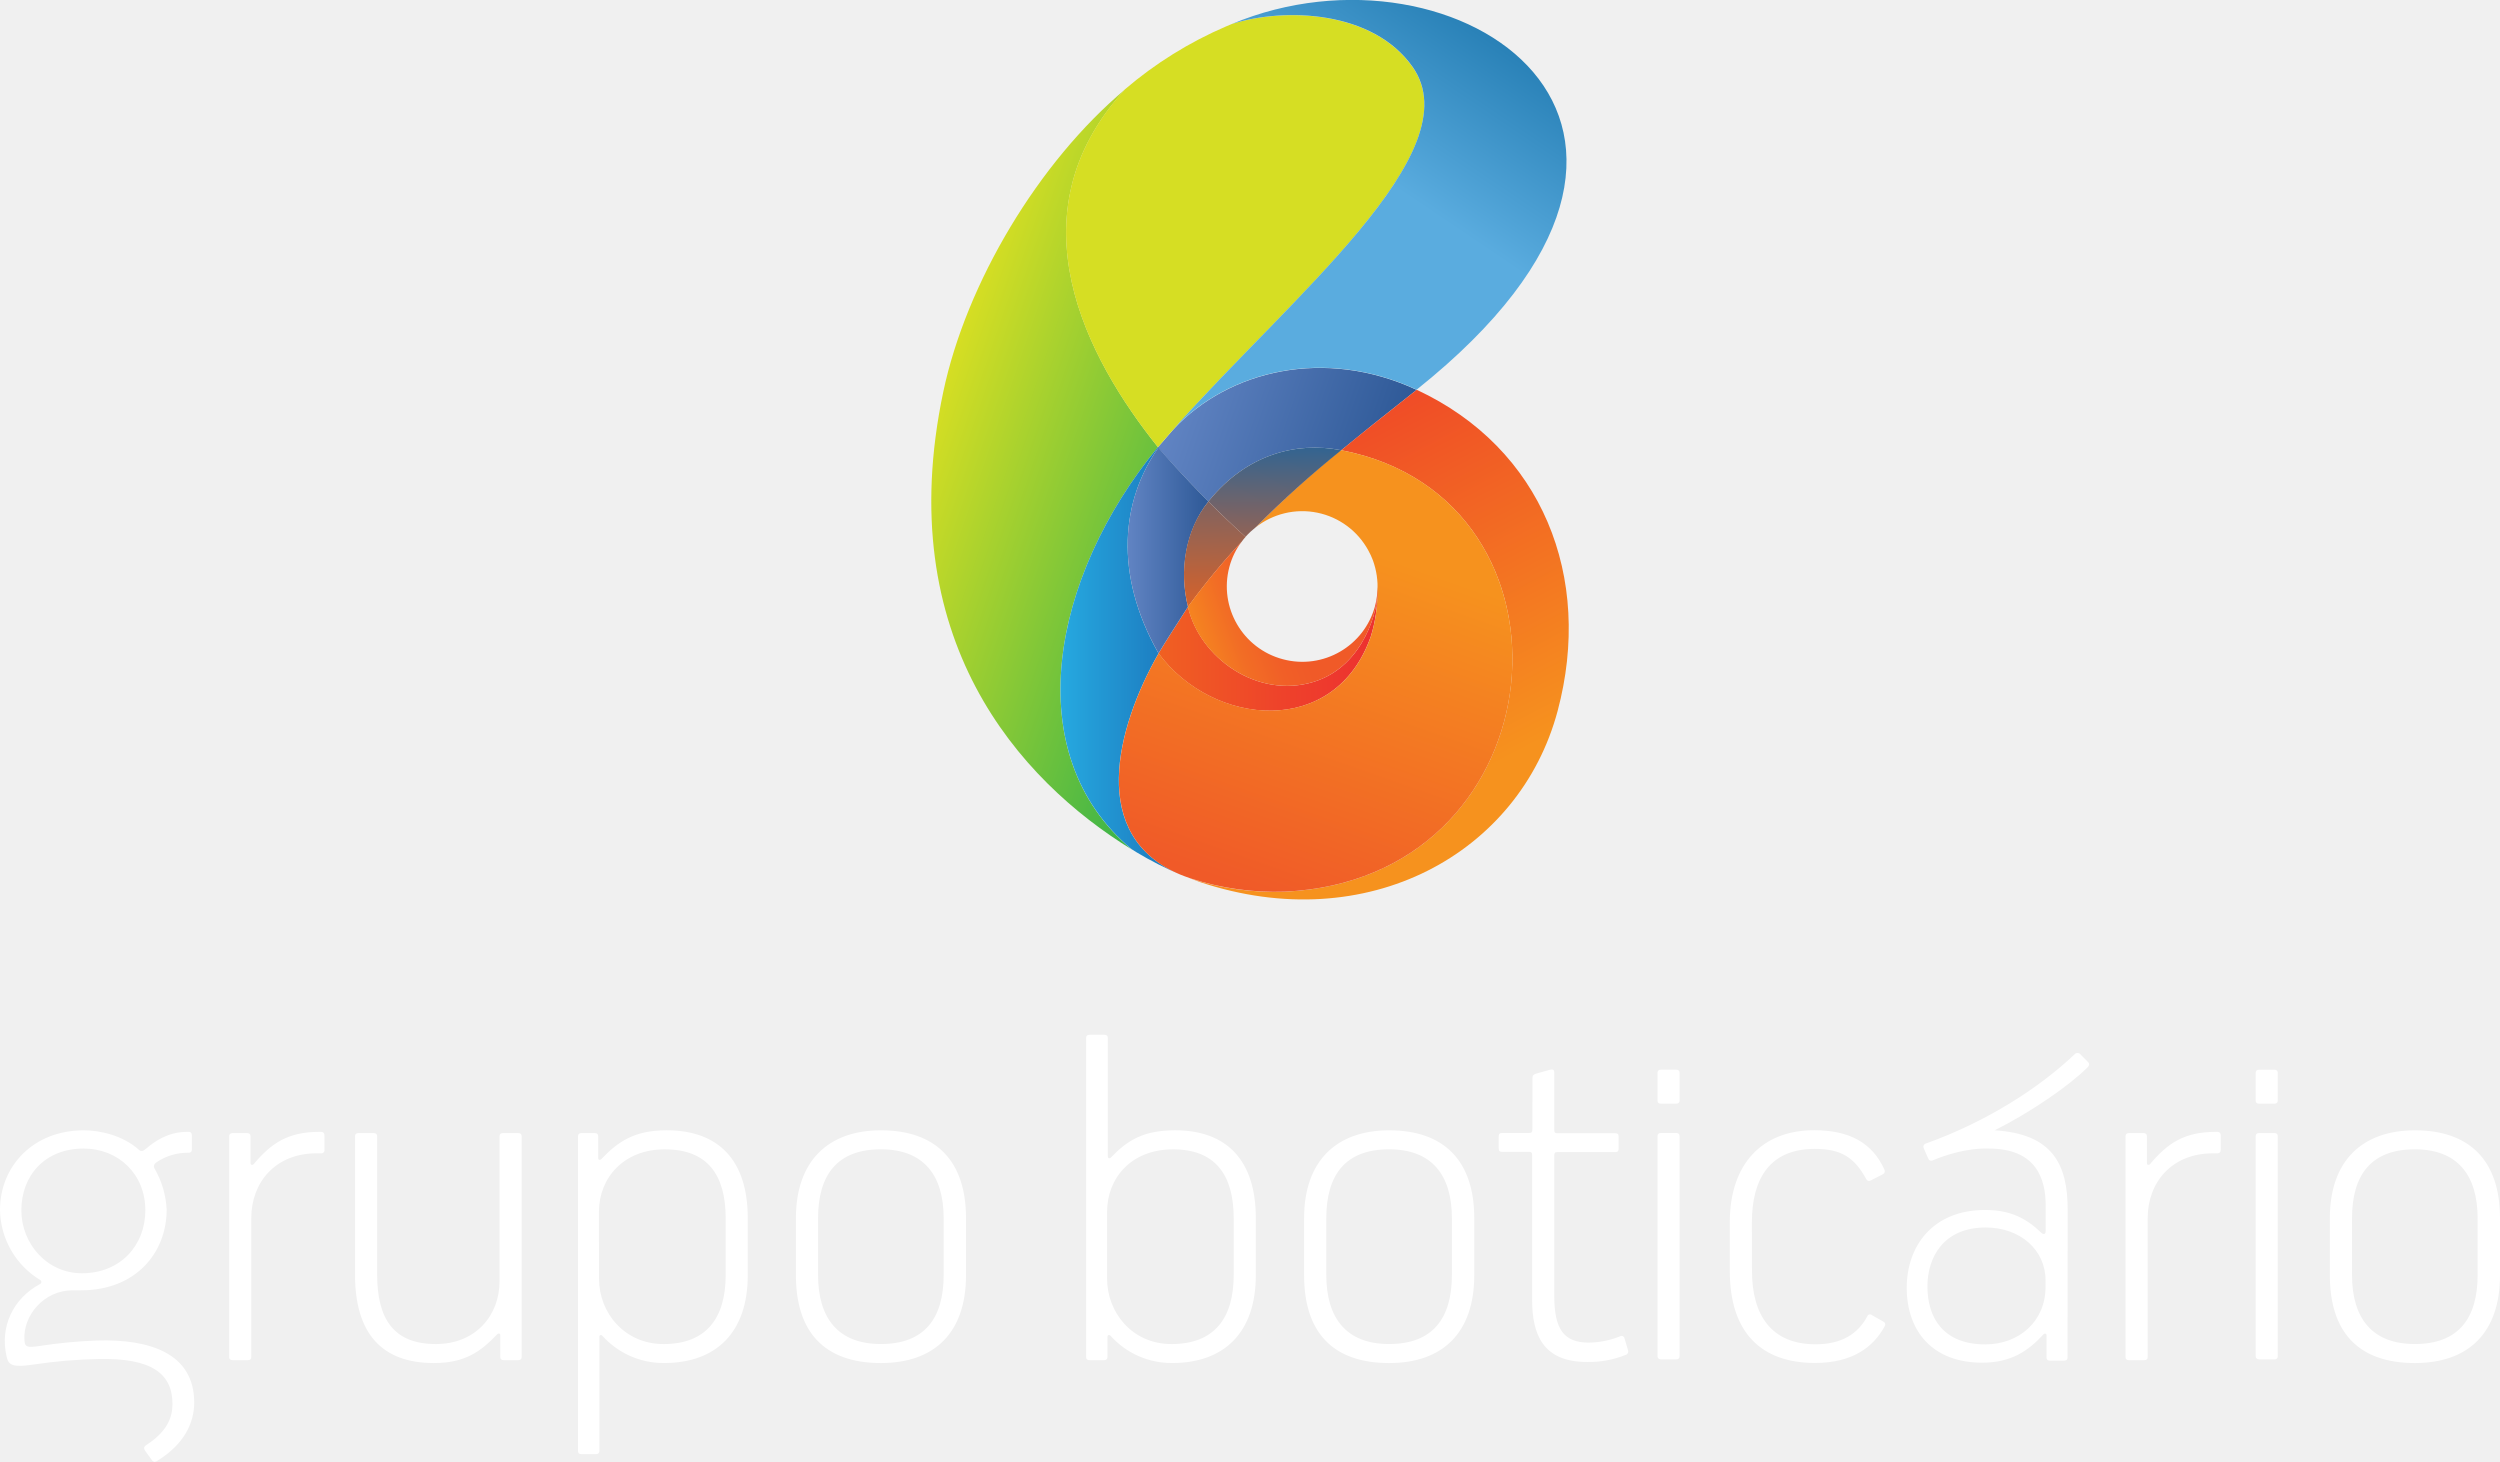
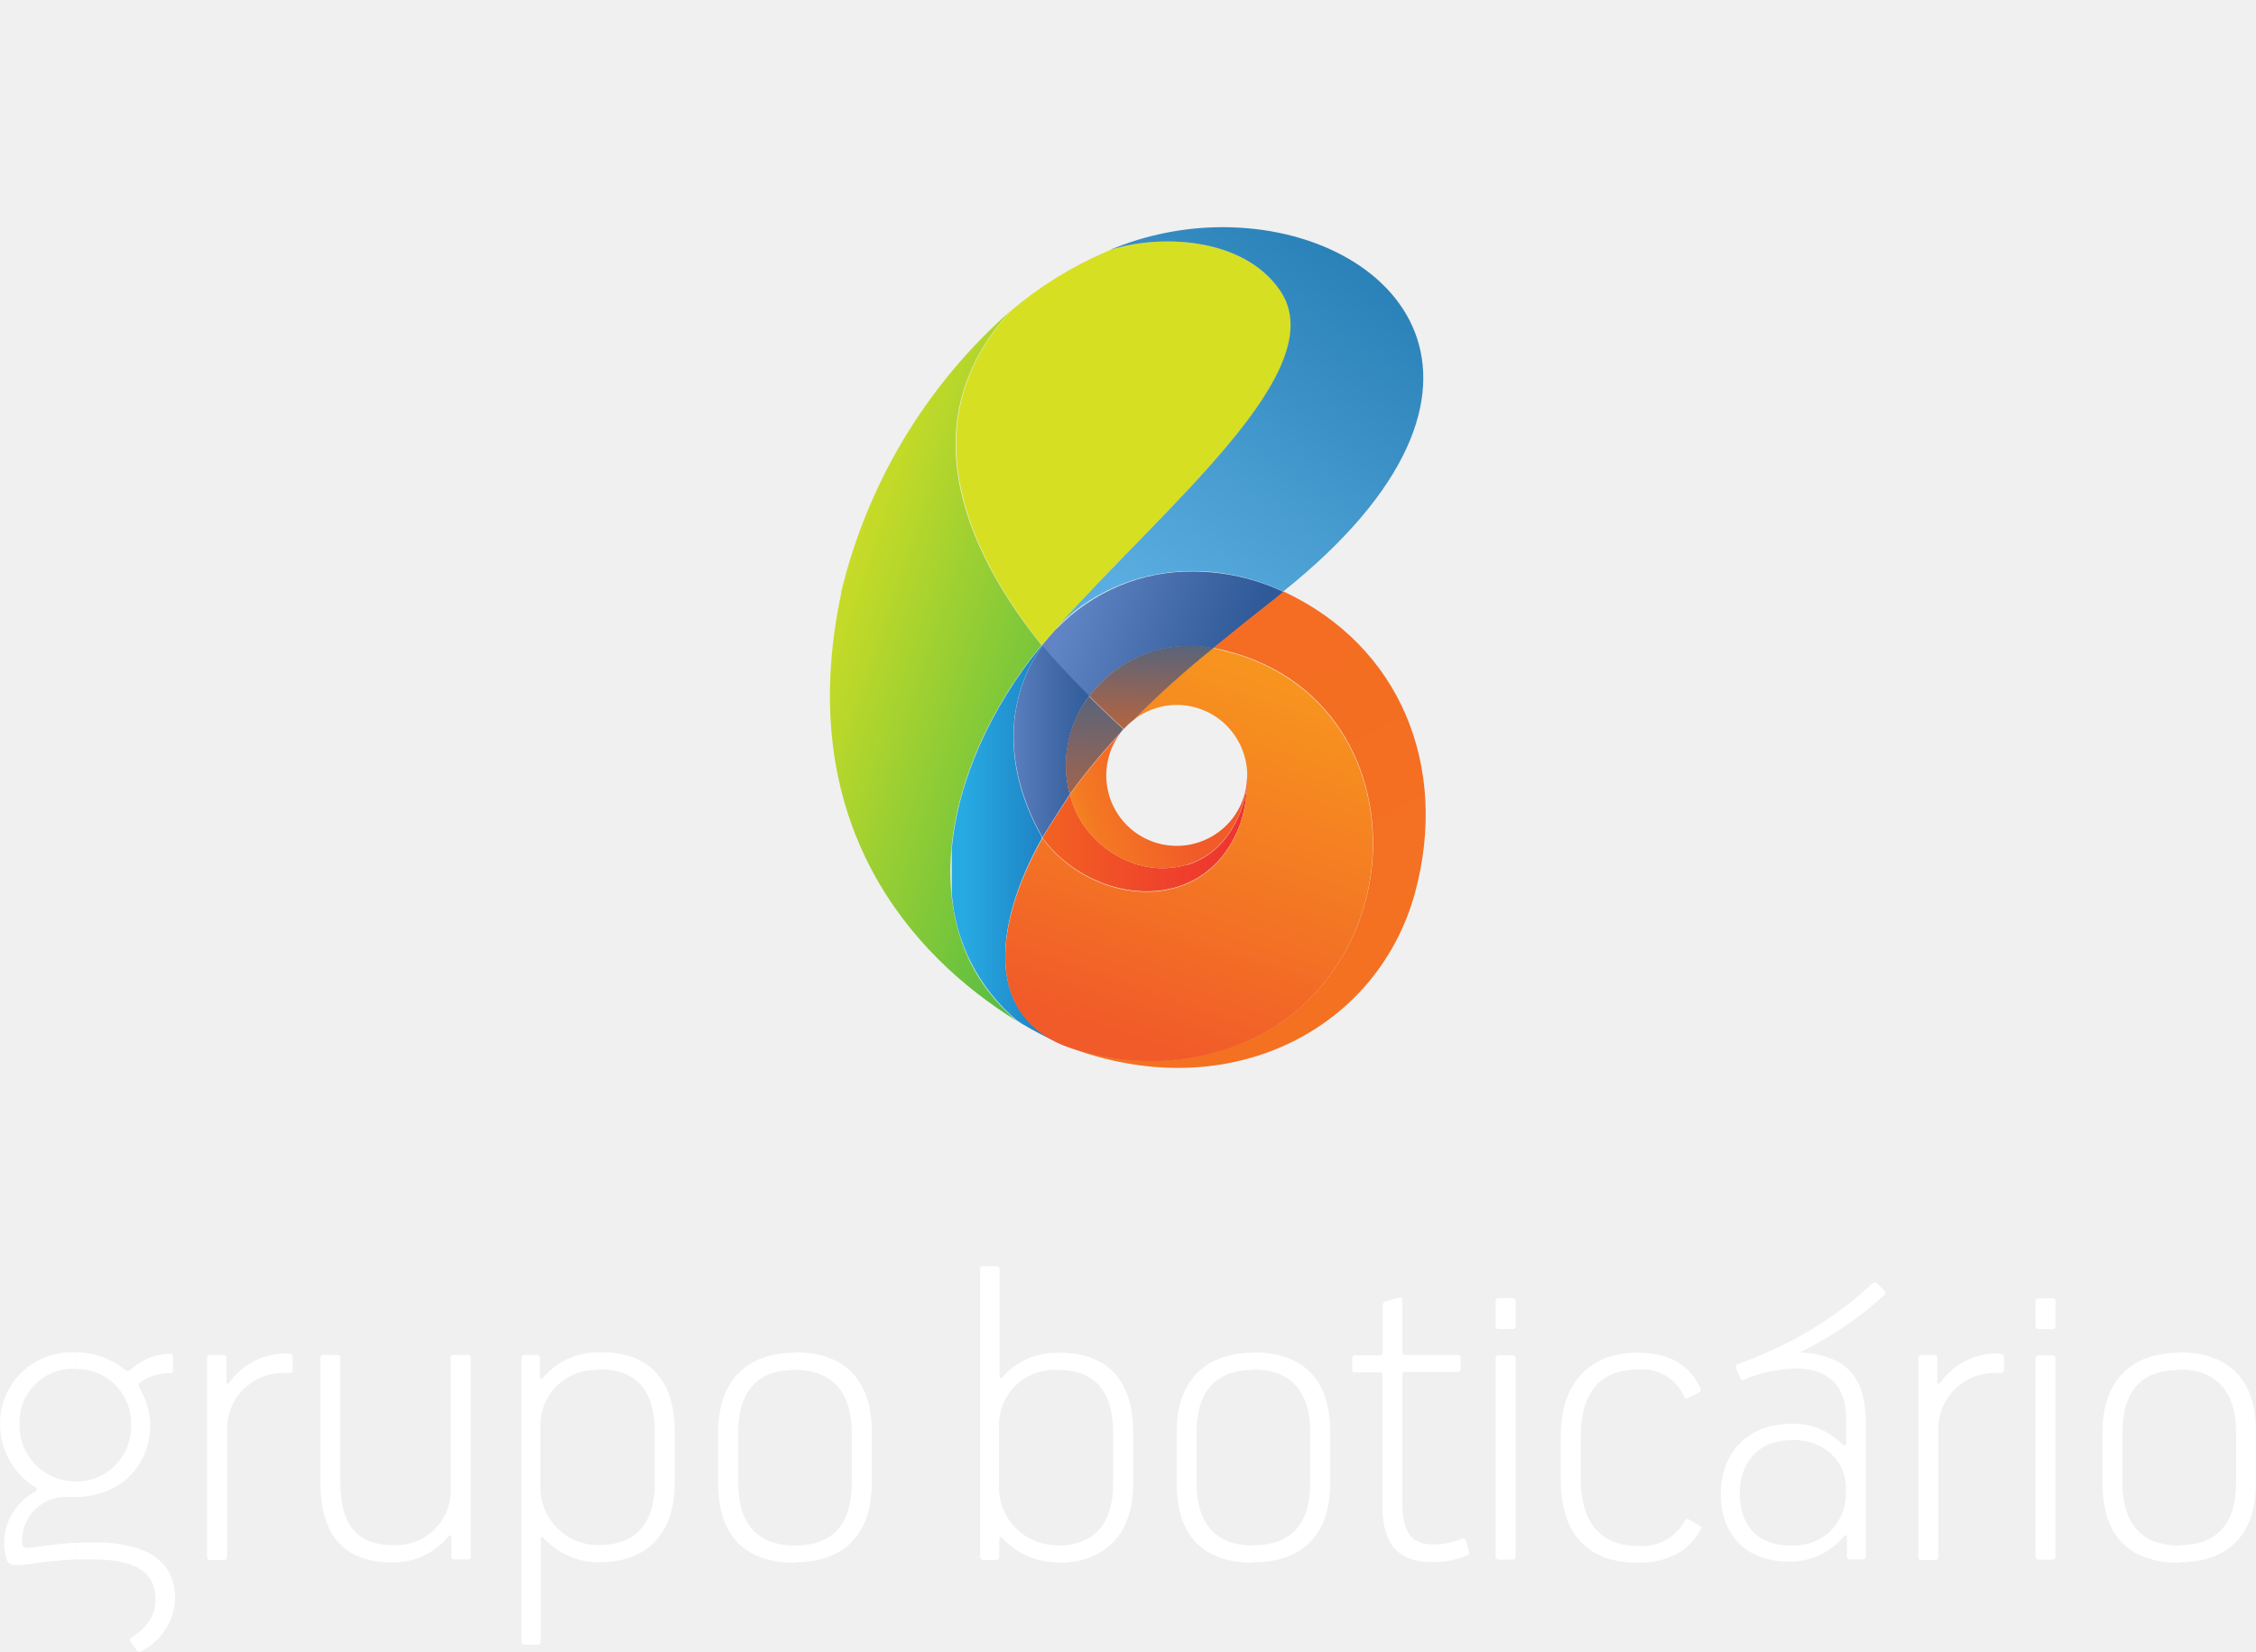
- <svg xmlns="http://www.w3.org/2000/svg" xmlns:xlink="http://www.w3.org/1999/xlink" viewBox="0 0 835.83 488.74">
+ <svg xmlns="http://www.w3.org/2000/svg" xmlns:xlink="http://www.w3.org/1999/xlink" viewBox="0 0 230.94 169.08">
  <defs>
-     <linearGradient id="linear-gradient" x1="1737.26" y1="-699.08" x2="1812.92" y2="-699.08" gradientTransform="translate(-1477.26 230.23) rotate(18.94)" gradientUnits="userSpaceOnUse">
-       <stop offset="0" stop-color="#6184c3" />
-       <stop offset="1" stop-color="#2e5997" />
+     <clipPath id="clip-path" transform="translate(0 23.26)">
+       <path d="M108.17,41.06c-.24.26-.47.53-.71.8s-.54.64-.82,1c.31.36,2.26,2.58,4.85,5.18a.73.73,0,0,1,.08-.09,12.73,12.73,0,0,1,12.63-4.82c1.84-1.51,4-3.25,6.68-5.34l.54-.44h0a21.87,21.87,0,0,0-9.25-2.1,19.07,19.07,0,0,0-14,5.86" style="fill:none" />
+     </clipPath>
+     <linearGradient id="linear-gradient" x1="-166.13" y1="409.41" x2="-163.68" y2="409.41" gradientTransform="matrix(0, 7.68, 7.68, 0, -3024.79, 1307.47)" gradientUnits="userSpaceOnUse">
+       <stop offset="0" stop-color="#6185c4" />
+       <stop offset="0.52" stop-color="#456cab" />
+       <stop offset="1" stop-color="#2f5998" />
    </linearGradient>
-     <linearGradient id="linear-gradient-2" x1="1662.32" y1="-671.37" x2="1772.7" y2="-671.37" gradientTransform="translate(-1477.26 230.23) rotate(18.94)" gradientUnits="userSpaceOnUse">
-       <stop offset="0" stop-color="#d6de23" />
-       <stop offset="1" stop-color="#37b34a" />
+     <clipPath id="clip-path-2" transform="translate(0 23.26)">
+       <path d="M106.66,42.79h0m0,0h0s0,0,0,0h0M86.11,37.5c-5,23.57,7.23,37.14,18,43.78-10.91-9.09-7.74-26.05,2.51-38.49-6.79-8.46-14.19-22.24-3.15-34.24a55.65,55.65,0,0,0-17.4,29" style="fill:none" />
+     </clipPath>
+     <linearGradient id="linear-gradient-2" x1="-174.99" y1="387.4" x2="-172.54" y2="387.4" gradientTransform="matrix(0, 16.88, 16.88, 0, -6446.1, 2984.03)" gradientUnits="userSpaceOnUse">
+       <stop offset="0" stop-color="#d7df23" />
+       <stop offset="0.2" stop-color="#bcd82a" />
+       <stop offset="0.63" stop-color="#78c63b" />
+       <stop offset="1" stop-color="#39b54a" />
    </linearGradient>
-     <linearGradient id="linear-gradient-3" x1="1748.11" y1="-703.33" x2="1859.7" y2="-597.85" gradientTransform="translate(-1477.26 230.23) rotate(18.94)" gradientUnits="userSpaceOnUse">
-       <stop offset="0" stop-color="#ee3b29" />
-       <stop offset="1" stop-color="#f6921e" />
+     <clipPath id="clip-path-3" transform="translate(0 23.26)">
+       <path d="M130.88,37.74c-2.67,2.09-4.84,3.83-6.68,5.34,24,4.63,21.1,41-5.41,42.26a26.37,26.37,0,0,1-9.12-1.3c.3.12.76.29,1,.37,16,5.35,30.56-2.72,34.21-16.37,3.42-12.79-1.47-25.14-13.49-30.74l-.54.44" style="fill:none" />
+     </clipPath>
+     <linearGradient id="linear-gradient-3" x1="-181.68" y1="371.82" x2="-179.24" y2="371.82" gradientTransform="matrix(0, 316.02, 316.02, 0, -117372.86, 57050)" gradientUnits="userSpaceOnUse">
+       <stop offset="0" stop-color="#ef3b29" />
+       <stop offset="0.66" stop-color="#f57921" />
+       <stop offset="1" stop-color="#f7941e" />
    </linearGradient>
-     <linearGradient id="linear-gradient-4" x1="1773.02" y1="-792.16" x2="1793.36" y2="-867.54" gradientTransform="translate(-1477.26 230.23) rotate(18.94)" gradientUnits="userSpaceOnUse">
-       <stop offset="0" stop-color="#5aacdf" />
-       <stop offset="1" stop-color="#1a74ab" />
+     <clipPath id="clip-path-4" transform="translate(0 23.26)">
+       <path d="M113.74,2.3C118.75.72,127.23,1,131,6.43c5.69,8.13-11.75,22.1-22.87,34.63,5.26-5.63,14.45-7.84,23.23-3.76h0c26.25-21,11.77-37.3-6.18-37.3a29.87,29.87,0,0,0-11.5,2.3" style="fill:none" />
+     </clipPath>
+     <linearGradient id="linear-gradient-4" x1="-165.74" y1="369.32" x2="-163.29" y2="369.32" gradientTransform="matrix(21.86, 0, 0, -21.86, 3732.28, 8095)" gradientUnits="userSpaceOnUse">
+       <stop offset="0" stop-color="#5aade0" />
+       <stop offset="1" stop-color="#1b74ab" />
    </linearGradient>
-     <linearGradient id="linear-gradient-5" x1="354.55" y1="220.99" x2="394.87" y2="220.99" gradientUnits="userSpaceOnUse">
-       <stop offset="0" stop-color="#26a9e0" />
-       <stop offset="1" stop-color="#1b75bb" />
+     <clipPath id="clip-path-5" transform="translate(0 23.26)">
+       <path d="M106.66,42.79h0Zm0,0h0c-5.22,6.34-8.6,13.84-9.23,20.88v4.57a18.83,18.83,0,0,0,6.7,13l.45.3c.46.27,1.2.7,2.08,1.15.68.35,1.43.71,2.2,1h0a11,11,0,0,1-2.21-1.19c-6.17-4.36-3.67-13.43,0-19.91l0-.1,0-.05,0,0c-4.23-7.52-3.5-14.51,0-19.52l0-.07.1.11a1.3,1.3,0,0,0-.15-.16h0Z" style="fill:none" />
+     </clipPath>
+     <linearGradient id="linear-gradient-5" x1="-136.36" y1="423.26" x2="-133.91" y2="423.26" gradientTransform="matrix(4.36, 0, 0, -4.36, 693.29, 1930.55)" gradientUnits="userSpaceOnUse">
+       <stop offset="0" stop-color="#27aae1" />
+       <stop offset="1" stop-color="#1b75bc" />
    </linearGradient>
-     <linearGradient id="linear-gradient-6" x1="387.34" y1="217.85" x2="460.51" y2="217.85" gradientUnits="userSpaceOnUse">
-       <stop offset="0" stop-color="#f06022" />
-       <stop offset="0.59" stop-color="#ee412b" />
-       <stop offset="1" stop-color="#ed3030" />
+     <clipPath id="clip-path-6" transform="translate(0 23.26)">
+       <path d="M121.54,65.26c-5.35,1.63-10.9-2.28-12-7.19-1.05,1.65-2.13,3.28-2.83,4.46,5.21,7,16.94,8.14,20.32-1.66a13.61,13.61,0,0,0,.63-4c0,1.53-1.28,6.94-6.12,8.42m6.12-8.42a.61.61,0,0,0,0-.14.71.71,0,0,1,0,.14" style="fill:none" />
+     </clipPath>
+     <linearGradient id="linear-gradient-6" x1="-157.5" y1="398.2" x2="-155.05" y2="398.2" gradientTransform="matrix(8.55, 0, 0, -8.55, 1453.77, 3492.61)" gradientUnits="userSpaceOnUse">
+       <stop offset="0" stop-color="#f26122" />
+       <stop offset="0.57" stop-color="#ef432b" />
+       <stop offset="1" stop-color="#ee3130" />
    </linearGradient>
-     <linearGradient id="linear-gradient-7" x1="377" y1="184.08" x2="404.01" y2="184.08" gradientTransform="matrix(1, 0, 0, 1, 0, 0)" xlink:href="#linear-gradient" />
-     <linearGradient id="linear-gradient-8" x1="459.96" y1="184.9" x2="420.13" y2="298.37" gradientUnits="userSpaceOnUse">
-       <stop offset="0" stop-color="#f6921e" />
-       <stop offset="1" stop-color="#f05a28" />
+     <clipPath id="clip-path-7" transform="translate(0 23.26)">
+       <path d="M106.68,62.48l0,.05c.7-1.18,1.77-2.81,2.82-4.46a11.83,11.83,0,0,1,2-10.08c-2.5-2.51-4.38-4.66-4.79-5.14-3.54,5-4.29,12,0,19.63" style="fill:none" />
+     </clipPath>
+     <linearGradient id="linear-gradient-7" x1="-131.66" y1="430.88" x2="-129.21" y2="430.88" gradientTransform="matrix(3.98, 0, 0, -3.98, 626.4, 1789.73)" xlink:href="#linear-gradient" />
+     <clipPath id="clip-path-8" transform="translate(0 23.26)">
+       <path d="M124.07,43.13A105.37,105.37,0,0,0,116,50.48a7.18,7.18,0,0,1,10.79,2.2c.06.1.11.2.16.3l.09.19a4.69,4.69,0,0,1,.18.45,7.14,7.14,0,0,1,.44,3V57a14.36,14.36,0,0,1-.63,3.91c-3.38,9.8-15.11,8.68-20.32,1.66-4.08,7.16-6.77,17.55,2.16,21.21.19.07.49.19.88.32a26.28,26.28,0,0,0,9,1.28c25.62-1.2,29.23-35.22,7.74-41.69l-.53-.14-.41-.11-.46-.12-.93-.2Z" style="fill:none" />
+     </clipPath>
+     <linearGradient id="linear-gradient-8" x1="-198.98" y1="377.34" x2="-196.53" y2="377.34" gradientTransform="matrix(-16.44, 0, 0, 16.44, -3127.9, -6140.64)" gradientUnits="userSpaceOnUse">
+       <stop offset="0" stop-color="#f7941e" />
+       <stop offset="0.62" stop-color="#f37225" />
+       <stop offset="1" stop-color="#f15a29" />
    </linearGradient>
-     <linearGradient id="linear-gradient-9" x1="425.32" y1="203.08" x2="426.75" y2="133.07" gradientUnits="userSpaceOnUse">
-       <stop offset="0" stop-color="#d96228" />
-       <stop offset="1" stop-color="#0065b1" />
+     <clipPath id="clip-path-9" transform="translate(0 23.26)">
+       <path d="M111.57,47.9a.73.73,0,0,0-.08.09c1.08,1.09,2.28,2.25,3.55,3.39a7.08,7.08,0,0,1,1-.92,95.9,95.9,0,0,1,8.18-7.38,13.41,13.41,0,0,0-2.51-.24,12.85,12.85,0,0,0-10.12,5.06" style="fill:none" />
+     </clipPath>
+     <linearGradient id="linear-gradient-9" x1="-150.53" y1="346.97" x2="-148.07" y2="346.97" gradientTransform="matrix(8.28, 0, 0, -8.28, 1355.24, 2920.73)" gradientUnits="userSpaceOnUse">
+       <stop offset="0" stop-color="#da6329" />
+       <stop offset="0.11" stop-color="#ca6333" />
+       <stop offset="0.32" stop-color="#a2644c" />
+       <stop offset="0.62" stop-color="#606476" />
+       <stop offset="0.98" stop-color="#0665af" />
+       <stop offset="1" stop-color="#0065b2" />
    </linearGradient>
-     <linearGradient id="linear-gradient-10" x1="405.77" y1="204.19" x2="407.58" y2="115.48" xlink:href="#linear-gradient-9" />
-     <linearGradient id="linear-gradient-11" x1="395.62" y1="215.78" x2="447.02" y2="197.46" gradientUnits="userSpaceOnUse">
-       <stop offset="0" stop-color="#f6921e" />
-       <stop offset="0.1" stop-color="#f58420" />
-       <stop offset="0.32" stop-color="#f26d25" />
-       <stop offset="0.52" stop-color="#f15f27" />
-       <stop offset="0.69" stop-color="#f05a28" />
+     <clipPath id="clip-path-10" transform="translate(0 23.26)">
+       <path d="M111.49,48a11.68,11.68,0,0,0-2,10.08,65.76,65.76,0,0,1,5.15-6.25c.11-.15.24-.3.36-.44-1.28-1.15-2.49-2.32-3.58-3.42l0,0" style="fill:none" />
+     </clipPath>
+     <linearGradient id="linear-gradient-10" x1="-161.01" y1="355.22" x2="-158.56" y2="355.22" gradientTransform="matrix(12.37, 0, 0, -12.37, 2088.7, 4446.46)" xlink:href="#linear-gradient-9" />
+     <clipPath id="clip-path-11" transform="translate(0 23.26)">
+       <path d="M109.53,58.07h0c1.1,4.91,6.65,8.82,12,7.19,4.73-1.44,6.07-6.66,6.12-8.31a13.07,13.07,0,0,1-.08,1.31,10.49,10.49,0,0,0,.09-2.18,7.07,7.07,0,0,1-.24,1.92h0a7.21,7.21,0,0,1-8.82,5.1h0a7.21,7.21,0,0,1-5.11-8.83,6.94,6.94,0,0,1,1.19-2.44,64.11,64.11,0,0,0-5.15,6.24" style="fill:none" />
+     </clipPath>
+     <linearGradient id="linear-gradient-11" x1="-147.14" y1="390.71" x2="-144.69" y2="390.71" gradientTransform="matrix(7.9, 0, 0, -7.9, 1269.86, 3146.61)" gradientUnits="userSpaceOnUse">
+       <stop offset="0" stop-color="#f7941e" />
+       <stop offset="0.22" stop-color="#f47923" />
+       <stop offset="0.69" stop-color="#f15a29" />
+       <stop offset="1" stop-color="#f15a29" />
    </linearGradient>
  </defs>
  <g id="Layer_2" data-name="Layer 2">
-     <g id="svg17">
-       <path d="M691.29,404.41c0-15.32-5.19-25.33-24.41-26.51,11.67-5.84,24.67-14.69,31-21,.78-.76.67-1.4.25-1.79l-2.7-2.73a1.21,1.21,0,0,0-1.71,0c-11.54,11-29,22.48-50,30a1.11,1.11,0,0,0-.53,1.58l1.55,3.51a1,1,0,0,0,1.3.53c10.91-4.56,18.45-4,18.84-4,15.84,0,19.06,10,19.06,19.08v8.42c0,.8-.23,1.07-.63,1.07a1.21,1.21,0,0,1-.79-.38c-5.05-4.81-10.25-7.66-18.82-7.66-17.52,0-26.22,12.08-26.22,26,0,14.69,8.82,25.06,25.19,25.06,9.85,0,15.48-4,20.52-9.47a.7.7,0,0,1,.52-.26c.39,0,.51.26.51.65v7.4c0,.65.4,1,1.16,1h4.7c.77,0,1.16-.38,1.16-1ZM266.1,426.36c0,18.82,9.35,29.35,28.43,29.35,17.92,0,28.44-10.15,28.44-29.35v-19.1c0-19.21-10.12-29.36-28.44-29.36-17.53,0-28.43,10.15-28.43,29.36Zm7.4-19c0-14.66,6.5-23.11,21-23.11,14.16,0,21,8.45,21,23.11v18.84c0,14.69-6.48,23.15-21,23.15-14.15,0-21-8.46-21-23.15ZM200,379.87c0-.67-.39-1.05-1.16-1.05H194.4c-.76,0-1.15.38-1.15,1.05v105.3c0,.66.39,1,1.15,1h4.83c.76,0,1.16-.37,1.16-1V447c0-.38.13-.66.51-.66a.54.54,0,0,1,.51.28,27.44,27.44,0,0,0,20.65,9.08c17.3,0,27.94-10.15,27.94-29.35v-19.1c0-19.21-9.61-29.36-27.13-29.36-10.79,0-16.27,3.8-21.83,9.64a.8.8,0,0,1-.52.25c-.38,0-.53-.25-.53-.68Zm192.2,4.39c14.05,0,20.27,8.45,20.27,23.11v18.84c0,14.69-6.62,23.15-20.79,23.15-13.37,0-21.55-10.8-21.55-21.83V405.19c0-11.31,8.06-20.93,22.07-20.93m-29.07,69.49c0,.65.37,1,1.17,1h4.8c.77,0,1.16-.38,1.16-1V447c0-.38.12-.66.53-.66a.66.66,0,0,1,.53.28,27.34,27.34,0,0,0,20.63,9.08c17.29,0,27.91-10.15,27.91-29.35v-19.1c0-19.21-9.6-29.36-27-29.36-10.4,0-15.84,3.23-21.43,9.09a.69.69,0,0,1-.53.26c-.38,0-.52-.26-.52-.63V347c0-.66-.37-1.05-1.16-1.05h-4.92c-.8,0-1.17.39-1.17,1.05ZM200.24,405.19c0-11.31,8.19-20.93,22-20.93,14.26,0,20.38,8.45,20.38,23.11v18.84c0,14.69-6.63,23.15-20.78,23.15-13,0-21.57-10.4-21.57-21.83ZM436,426.36c0,18.82,9.35,29.35,28.44,29.35,17.93,0,28.45-10.15,28.45-29.35v-19.1c0-19.21-10.13-29.36-28.45-29.36-17.52,0-28.44,10.15-28.44,29.36Zm7.42-19c0-14.66,6.46-23.11,21-23.11,14.17,0,21,8.45,21,23.11v18.84c0,14.69-6.5,23.15-21,23.15-14.13,0-21-8.46-21-23.15ZM50.8,488.18c.74,1,1.53.38,1.93.12,8.84-5.46,12.2-12.6,12.2-19.37,0-16.61-15.06-21.29-32.58-20.75A163.62,163.62,0,0,0,13.25,450c-4.29.63-4.94.38-5.08-2-.51-8.19,6.51-16.61,16.11-16.61h2.87c18.16,0,28.57-12.46,28.57-27a30.22,30.22,0,0,0-4-13.63,1.74,1.74,0,0,1-.27-.78c0-.4.12-.78.78-1.33a18.55,18.55,0,0,1,10.28-3.25h.64c.65,0,1-.38,1-1.16V379.6c0-.78-.39-1.18-1-1.18h-.64c-6.51,0-11.06,3.38-13.65,5.61-.66.5-1,.78-1.43.78a1.3,1.3,0,0,1-1-.4c-5.33-4.81-13-6.51-18.43-6.51C11,377.9,0,390,0,404.53A27.89,27.89,0,0,0,13.52,428a.76.76,0,0,1-.14,1.3c-9,4.81-13.51,14.28-11.16,24.28.63,3.14,2.59,3.49,8.43,2.71a169.68,169.68,0,0,1,22.19-1.93c18-.4,24.82,4.94,24.82,15.06,0,4.54-1.82,9.24-8.83,13.76-.24.27-1.17.67-.24,1.95Zm-2.21-83.54c0,11.72-8.33,21.05-21.19,21.05-11.82,0-20.26-10-20.26-21.05C7.14,393,15.05,384,27.93,384c11.82,0,20.66,8.68,20.66,20.61m463.73-27c0,.91-.26,1.18-1,1.18h-9.07c-.79,0-1.19.26-1.19,1.16v4c0,.9.4,1.15,1.19,1.15h8.94c.81,0,1.05.24,1.05,1.16v48.32c0,11.42,3.5,20.77,18.31,20.77a32.62,32.62,0,0,0,12.87-2.33,1.22,1.22,0,0,0,.89-1.55l-1.18-4a1,1,0,0,0-1.54-.67,29,29,0,0,1-10.39,2.08c-8.44,0-11.56-4.54-11.56-15.71V386.34c0-.92.26-1.16,1-1.16H540c.76,0,1.16-.25,1.16-1.15v-4c0-.9-.4-1.16-1.16-1.16H520.64c-.78,0-1-.27-1-1.18V358.57c0-.92-.52-1.17-1.44-.92l-4.54,1.28c-.9.27-1.3.55-1.3,1.45Zm49.22,2.23c0-.67-.38-1.05-1.17-1.05h-5.06c-.77,0-1.15.38-1.15,1.05V453.5c0,.62.51,1,1.29,1h4.92c.79,0,1.17-.41,1.17-1Zm0-21.17c0-.67-.38-1.05-1.17-1.05h-5.06c-.77,0-1.15.38-1.15,1.05V368c0,.63.38,1,1.15,1h5.06c.79,0,1.17-.4,1.17-1Zm24.17,50c0-14.69,6.1-24.56,21-24.56,8.7,0,13.26,2.73,17.25,10.15a1.06,1.06,0,0,0,1.56.37l4.05-2.08A1.11,1.11,0,0,0,630,391c-4-8.83-11.55-13.13-23.49-13.13-17.53,0-28.18,11.44-28.18,30.69v16.46c0,20.51,10.54,30.66,28.45,30.66,12.33,0,19.46-5.09,23.37-12.34a1,1,0,0,0-.39-1.43l-3.92-2.22a.94.94,0,0,0-1.54.4c-3.12,5.84-8.56,9.35-17.28,9.35-14.92,0-21.28-9.9-21.28-24.56ZM741.4,378.42c.65,0,1.06.4,1.06,1.18v4.81c0,.77-.41,1.18-1.06,1.18h-1.53c-13.78,0-21.83,9.7-21.83,21.67v46.49c0,.65-.4,1-1.18,1H711.8c-.78,0-1.17-.38-1.17-1V379.87c0-.67.39-1.05,1.17-1.05h4.8c.79,0,1.19.38,1.19,1.05v8.93c0,.42.1.65.5.65a.69.69,0,0,0,.52-.23c6-7.14,11.57-10.8,22-10.8Zm37.54,47.94c0,18.82,9.35,29.35,28.44,29.35,17.94,0,28.45-10.15,28.45-29.35v-19.1c0-19.21-10.13-29.36-28.45-29.36-17.54,0-28.44,10.15-28.44,29.36Zm7.41-19c0-14.66,6.49-23.11,21-23.11,14.14,0,21,8.45,21,23.11v18.84c0,14.69-6.49,23.15-21,23.15-14.15,0-21-8.46-21-23.15Zm-24.82-27.5c0-.67-.38-1.05-1.16-1.05H755.3c-.8,0-1.15.38-1.15,1.05V453.5c0,.62.51,1,1.29,1h4.93c.78,0,1.16-.41,1.16-1Zm0-21.17c0-.67-.38-1.05-1.16-1.05H755.3c-.8,0-1.15.38-1.15,1.05V368c0,.63.35,1,1.15,1h5.07c.78,0,1.16-.4,1.16-1ZM107.41,378.42c.63,0,1.06.4,1.06,1.18v4.81a1,1,0,0,1-1.06,1.18h-1.56c-13.77,0-21.84,9.7-21.84,21.67v46.49c0,.65-.36,1-1.14,1H77.8c-.78,0-1.18-.38-1.18-1V379.87c0-.67.4-1.05,1.18-1.05h4.79c.77,0,1.17.38,1.17,1.05v8.93c0,.42.13.65.52.65a.69.69,0,0,0,.52-.23c6-7.14,11.56-10.8,22-10.8Zm18.68,1.45c0-.67-.36-1.05-1.16-1.05h-5.05c-.8,0-1.18.38-1.18,1.05v46.34c0,19.64,9,29.5,26.35,29.5,10.4,0,15.59-3.77,21.19-9.63a.61.61,0,0,1,.53-.23c.36,0,.49.23.49.61v7.29c0,.65.41,1,1.19,1h4.78c.78,0,1.18-.38,1.18-1V379.87c0-.67-.4-1.05-1.18-1.05h-5.06c-.78,0-1.16.38-1.16,1.05v48.55c0,11.3-7.93,20.94-21.3,20.94-14.15,0-19.62-8.46-19.62-23.28Zm537.66,69.6c-14,0-19.35-8.83-19.35-19.37,0-9.71,5.34-19.71,19.49-19.71,11.55,0,20,7.52,20,17.65v2.21c0,11.54-8.86,19.22-20.15,19.22" style="fill:#fff" />
-       <path d="M404.29,167.31c12.35-15.12,28.69-19.8,44.13-16.79,6.42-5.29,14-11.34,23.33-18.69l1.9-1.51-.07,0c-30.63-14.22-62.77-6.54-81.17,13.14-.81.92-1.65,1.84-2.45,2.8s-1.88,2.23-2.89,3.3c1.1,1.28,7.9,9,16.94,18.13C404.09,167.55,404.21,167.42,404.29,167.31Z" style="fill:url(#linear-gradient)" />
-       <path d="M387.17,149.47c-.15.15.08-.1,0,.05-23.68-29.56-49.56-77.7-11-119.64C347.22,54.16,323.05,94.63,315.37,131c-17.41,82.35,25.24,129.77,63,153C340.25,252.2,351.35,192.93,387.17,149.47Z" style="fill:url(#linear-gradient-2)" />
-       <path d="M387.14,149.52l-.34.41a3.92,3.92,0,0,1,.37-.46c38.27-45.25,105.94-97.27,85.14-127C459,3.43,429.37,2.5,411.89,8c-.65.27-1.33.55-2,.84a132.56,132.56,0,0,0-33.76,21C337.58,71.82,363.46,120,387.14,149.52Z" style="fill:#d6de23" />
-       <path d="M473.65,130.32l-1.9,1.51c-9.31,7.35-16.91,13.4-23.33,18.69,84,16.18,73.69,143.26-18.88,147.61a91.27,91.27,0,0,1-31.89-4.53c1.08.42,2.66,1,3.61,1.32,55.83,18.63,106.75-9.54,119.5-57.21C532.71,193,515.63,149.86,473.65,130.32Z" style="fill:url(#linear-gradient-3)" />
-       <path d="M411.89,8c17.48-5.54,47.1-4.61,60.42,14.4,19.89,28.41-41.06,77.19-79.9,121,18.4-19.68,50.54-27.36,81.17-13.14l.07,0C584.74,41.62,487-23.42,411.89,8Z" style="fill:url(#linear-gradient-4)" />
-       <path d="M387.12,149.51h0s0-.05.05-.05S387.14,149.51,387.12,149.51Zm.22,68.94a1.19,1.19,0,0,1-.1-.17c-14.94-26.48-12.31-51.05.07-68.62l.34.39a3.58,3.58,0,0,0-.48-.54h0a0,0,0,0,0,0-.05h0l-.05.05h0c-35.75,43.41-46.84,102.58-8.81,134.38.52.33,1.06.68,1.58,1a112.58,112.58,0,0,0,14.93,7.56h.05C363.67,279.76,373.09,243.45,387.34,218.45Z" style="fill:url(#linear-gradient-5)" />
-       <path d="M458.34,212.66a48.22,48.22,0,0,0,2.15-14.56c.34,4.56-3.91,24.57-21.39,29.9-18.66,5.7-38-8-41.91-25.13-3.69,5.74-7.42,11.49-9.85,15.58C405.52,243,446.49,246.91,458.34,212.66Z" style="fill:url(#linear-gradient-6)" />
-       <path d="M397.18,202.89c-3-12-.9-25.53,6.83-35.22-8.73-8.77-15.27-16.28-16.71-18-12.37,17.55-15,42.12-.06,68.57a1.19,1.19,0,0,0,.1.17c2.43-4.09,6.16-9.82,9.84-15.56Z" style="fill:url(#linear-gradient-7)" />
-       <path d="M456.55,152.49c-.6-.15-1.22-.33-1.85-.5-.47-.12-.95-.27-1.44-.39s-1.09-.28-1.61-.4c-1.06-.23-2.13-.48-3.23-.68l-.45.17a363.23,363.23,0,0,0-28.2,25.65A25.14,25.14,0,0,1,457.46,184c.22.37.39.74.56,1.09s.24.42.32.64c.23.52.42,1,.65,1.56a25.84,25.84,0,0,1,1.53,10.45c0,.41,0,.84,0,1.25a49.46,49.46,0,0,1-2.15,13.65c-11.85,34.25-52.82,30.32-71,5.79-14.25,25-23.67,61.31,7.54,74.09.64.28,1.72.65,3.05,1.13a91.75,91.75,0,0,0,31.61,4.46C519,293.93,531.66,175.1,456.55,152.49Z" style="fill:url(#linear-gradient-8)" />
-       <path d="M419.84,176.27a349.22,349.22,0,0,1,28.58-25.75c-15.44-3-31.78,1.67-44.13,16.79-.08.11-.2.24-.28.36,3.78,3.8,8,7.86,12.4,11.82A27.43,27.43,0,0,1,419.84,176.27Z" style="fill:url(#linear-gradient-9)" />
-       <path d="M416.44,179.49c-4.48-4-8.72-8.08-12.51-11.92a.25.25,0,0,0,.08.1c-7.84,9.59-9.83,23.24-6.83,35.22a226.15,226.15,0,0,1,18-21.83A14,14,0,0,1,416.44,179.49Z" style="fill:url(#linear-gradient-10)" />
-       <path d="M460.55,195.93a25.58,25.58,0,0,1-.83,6.68s0,0,0,0h0a25.16,25.16,0,0,1-30.8,17.8h0A25.22,25.22,0,0,1,411,189.6a24.63,24.63,0,0,1,4.14-8.53,225.89,225.89,0,0,0-18,21.82v0a0,0,0,0,1,0,0,0,0,0,0,0,0,0s0,0,0,0C401.06,220,420.44,233.7,439.1,228c16.57-5.06,21.23-23.26,21.39-29a32.26,32.26,0,0,1-.28,4.58A34.62,34.62,0,0,0,460.55,195.93Z" style="fill:url(#linear-gradient-11)" />
+     <g id="Layer_1-2" data-name="Layer 1">
+       <path d="M7.69,115.2v1.69A5.45,5.45,0,0,0,2,122.59a5.7,5.7,0,0,0,5.6,5.82h.12V130h-1a4.46,4.46,0,0,0-4.45,4.59c0,.65.21.72,1.4.54s2.64-.35,4-.44v1.71a47,47,0,0,0-4.75.49c-1.61.21-2.15.11-2.33-.75a6,6,0,0,1,3.08-6.72.2.2,0,0,0,0-.36A7.69,7.69,0,0,1,0,122.56a7.32,7.32,0,0,1,7.69-7.36m27.15.54h0c0-.18-.11-.28-.32-.28h-1.4c-.21,0-.32.1-.32.28v12.81c0,5.42,2.47,8.15,7.28,8.15A7.17,7.17,0,0,0,45.93,134s.07-.07.14-.07.14.07.14.18v2c0,.18.11.29.33.29h1.33c.21,0,.32-.11.32-.29V115.74c0-.18-.11-.28-.32-.28h-1.4c-.22,0-.33.1-.33.28v13.42a5.6,5.6,0,0,1-5.88,5.78c-3.91,0-5.42-2.33-5.42-6.42Zm-5.17-.39h0c.18,0,.29.11.29.32V117c0,.21-.11.32-.29.32h-.43a5.74,5.74,0,0,0-6,6v12.85c0,.18-.1.29-.32.29h-1.4c-.22,0-.32-.11-.32-.29V115.74c0-.18.1-.28.32-.28h1.33c.21,0,.32.1.32.28v2.48c0,.11,0,.18.15.18s.1,0,.14-.07a7,7,0,0,1,6.06-3ZM7.69,130v-1.57a5.62,5.62,0,0,0,5.73-5.82,5.55,5.55,0,0,0-5.71-5.7h0V115.2h0a7.91,7.91,0,0,1,5.1,1.8.38.38,0,0,0,.29.1c.1,0,.21-.07.39-.21a5.76,5.76,0,0,1,3.77-1.54h.17c.19,0,.29.11.29.32V117c0,.22-.1.33-.29.33h-.17a5.07,5.07,0,0,0-2.84.89c-.18.15-.21.25-.21.36a.6.6,0,0,0,.06.22,8.21,8.21,0,0,1,1.12,3.76c0,4-2.79,7.38-7.7,7.46m0,6.41v-1.71l1.24-.06c4.84-.15,9,1.15,9,5.73a6.27,6.27,0,0,1-3.37,5.35c-.11.08-.33.25-.54,0l-.61-.82c-.25-.36,0-.47.07-.54,1.94-1.26,2.44-2.55,2.44-3.81,0-2.8-1.9-4.27-6.85-4.16l-1.39,0m53.49-21.18V117a5.67,5.67,0,0,0-5.85,5.77v6.17a5.92,5.92,0,0,0,5.85,6v1.75a7.52,7.52,0,0,1-5.53-2.5.17.17,0,0,0-.14-.08c-.11,0-.15.08-.15.18v10.56c0,.17-.1.28-.32.28H53.71c-.21,0-.32-.11-.32-.28V115.74c0-.18.11-.28.32-.28h1.22c.22,0,.33.1.33.28v2c0,.11,0,.18.14.18a.24.24,0,0,0,.15-.07,7.32,7.32,0,0,1,5.63-2.65m0,21.48v-1.75h.1c3.92,0,5.75-2.33,5.75-6.39v-5.2c0-4-1.69-6.39-5.64-6.39h-.21v-1.76h.39c4.85,0,7.5,2.8,7.5,8.11v5.28c0,5.31-2.94,8.11-7.71,8.11Zm20.2-21.49V117c-4,0-5.81,2.34-5.81,6.39v5.2c0,4.06,1.9,6.39,5.81,6.39v1.76c-5.28,0-7.86-2.91-7.86-8.11v-5.28c0-5.31,3-8.11,7.86-8.11m0,21.5v-1.76c4,0,5.81-2.33,5.81-6.39v-5.2c0-4-1.9-6.39-5.81-6.39V115.2c5.06,0,7.86,2.8,7.86,8.11v5.28c0,5.31-2.91,8.11-7.86,8.11m26.73-21.49V117a5.65,5.65,0,0,0-5.85,5.77v6.17a5.91,5.91,0,0,0,5.85,6v1.75a7.54,7.54,0,0,1-5.52-2.5.2.2,0,0,0-.15-.08c-.11,0-.14.08-.14.18v1.87c0,.18-.11.29-.32.29h-1.33c-.22,0-.32-.11-.32-.29v-29.5c0-.18.1-.28.32-.28H102c.22,0,.32.1.32.28v11c0,.1,0,.18.15.18a.17.17,0,0,0,.14-.08,7.15,7.15,0,0,1,5.49-2.5m0,21.48v-1.75h.11c3.91,0,5.74-2.33,5.74-6.39v-5.2c0-4-1.72-6.39-5.6-6.39h-.25v-1.76h.43c4.81,0,7.47,2.8,7.47,8.11v5.28c0,5.31-3,8.11-7.72,8.11Zm20.21-21.49V117c-4,0-5.82,2.34-5.82,6.39v5.2c0,4.06,1.9,6.39,5.82,6.39v1.76c-5.28,0-7.86-2.91-7.86-8.11v-5.28c0-5.31,3-8.11,7.86-8.11m33.51,8.51h0c0-4.06,1.69-6.79,5.82-6.79a4.68,4.68,0,0,1,4.77,2.8.28.28,0,0,0,.43.11l1.11-.57c.21-.11.14-.36.11-.43-1.12-2.44-3.19-3.63-6.5-3.63-4.84,0-7.79,3.16-7.79,8.47v4.56c0,5.67,2.91,8.47,7.87,8.47,3.4,0,5.37-1.4,6.45-3.41a.27.27,0,0,0-.11-.39l-1.07-.61a.26.26,0,0,0-.43.1,4.93,4.93,0,0,1-4.77,2.59c-4.13,0-5.89-2.73-5.89-6.79Zm-6.67-13.82h0c0-.18-.11-.28-.32-.28h-1.4c-.22,0-.33.1-.33.28v2.59c0,.18.11.29.33.29h1.4c.21,0,.32-.11.32-.29Zm0,5.85h0c0-.18-.11-.28-.32-.28h-1.4c-.22,0-.33.1-.33.28v20.35c0,.18.14.29.36.29h1.37c.21,0,.32-.11.32-.29Zm-13.6-.61h0c0,.25-.08.33-.29.33h-2.51c-.22,0-.33.07-.33.32v1.11c0,.25.11.32.33.32h2.47c.22,0,.29.08.29.32v13.35c0,3.16,1,5.75,5.06,5.75a8.87,8.87,0,0,0,3.55-.65.35.35,0,0,0,.26-.43l-.33-1.11a.29.29,0,0,0-.43-.18,8.15,8.15,0,0,1-2.87.57c-2.33,0-3.2-1.26-3.2-4.34v-13c0-.24.08-.32.3-.32h5.34c.21,0,.33-.07.33-.32v-1.11c0-.25-.12-.32-.33-.32h-5.34c-.22,0-.3-.08-.3-.33v-5.27c0-.25-.14-.33-.39-.25l-1.26.36c-.24.07-.35.14-.35.39ZM128.32,136.7v-1.76c4,0,5.81-2.33,5.81-6.39v-5.2c0-4-1.9-6.39-5.81-6.39V115.2c5.05,0,7.85,2.8,7.85,8.11v5.28c0,5.31-2.9,8.1-7.85,8.11m55.19-14.18h-.11c-4.85,0-7.25,3.34-7.25,7.18,0,4.05,2.44,6.93,7,6.93h.4V135h-.11c-3.88,0-5.35-2.45-5.35-5.35,0-2.69,1.47-5.46,5.38-5.46h.08Zm0-8.58a44,44,0,0,1-5.64,2.48.31.31,0,0,0-.14.44l.43,1a.26.26,0,0,0,.36.15,13.09,13.09,0,0,1,5-1.12Zm26.9-4h0c0-.18-.1-.28-.32-.28H208.7c-.22,0-.33.1-.33.28v2.59c0,.18.11.29.33.29h1.39c.22,0,.32-.11.32-.29Zm0,5.85h0c0-.18-.1-.28-.32-.28H208.7c-.22,0-.33.1-.33.28v20.35c0,.18.15.29.36.29h1.36c.22,0,.32-.11.32-.29Zm-5.55-.39h0c.17,0,.28.11.28.32V117c0,.21-.11.32-.28.32h-.44a5.73,5.73,0,0,0-6,6v12.85c0,.18-.11.29-.33.29h-1.4c-.21,0-.32-.11-.32-.29V115.74c0-.18.11-.28.32-.28H198c.22,0,.32.1.32.28v2.48c0,.11,0,.18.15.18a.19.19,0,0,0,.14-.07,7,7,0,0,1,6.07-3Zm18.22-.15V117c-4,0-5.81,2.34-5.81,6.39v5.2c0,4.06,1.9,6.39,5.81,6.39v1.76c-5.27,0-7.85-2.91-7.85-8.11v-5.28c0-5.31,3-8.11,7.85-8.11M191,122.52c0-4.23-1.43-7-6.74-7.32a37.66,37.66,0,0,0,8.58-5.81c.21-.21.18-.39.07-.5l-.76-.76a.34.34,0,0,0-.46,0,37.7,37.7,0,0,1-8.18,5.81v2.91h.21c4.37,0,5.27,2.76,5.27,5.27v2.33c0,.22-.07.29-.18.29a.33.33,0,0,1-.21-.11,6.87,6.87,0,0,0-5.09-2.12v1.65c3.15,0,5.45,2.11,5.45,4.88v.61a5.24,5.24,0,0,1-5.45,5.32v1.64a7.07,7.07,0,0,0,5.27-2.61.16.16,0,0,1,.14-.07c.11,0,.15.07.15.17v2c0,.18.1.29.32.29h1.29c.21,0,.32-.11.32-.29Zm32.08,14.18v-1.76c4,0,5.82-2.33,5.82-6.39v-5.2c0-4-1.9-6.39-5.82-6.39V115.2c5.07,0,7.86,2.8,7.86,8.11v5.28c0,5.31-2.9,8.11-7.86,8.11" transform="translate(0 23.26)" style="fill:#fff" />
+       <g style="clip-path:url(#clip-path)">
+         <rect x="109.12" y="27.84" width="19.82" height="27.52" transform="translate(42.68 165.2) rotate(-72)" style="fill:url(#linear-gradient)" />
+       </g>
+       <g style="clip-path:url(#clip-path-2)">
+         <rect x="55.37" y="21.54" width="77.06" height="46.76" transform="translate(22.16 143.59) rotate(-72)" style="fill:url(#linear-gradient-2)" />
+       </g>
+       <path d="M106.66,42.8l-.1.11.1-.12c11-13,30.33-27.85,24.38-36.36C127.23,1,118.75.72,113.74,2.3l-.56.24a38.53,38.53,0,0,0-9.67,6c-11,12-3.63,25.79,3.15,34.25" transform="translate(0 23.26)" style="fill:#d7df23" />
+       <g style="clip-path:url(#clip-path-3)">
+         <rect x="99.62" y="31.3" width="58.75" height="64.46" transform="translate(-14.72 91.26) rotate(-28)" style="fill:url(#linear-gradient-3)" />
+       </g>
+       <g style="clip-path:url(#clip-path-4)">
+         <rect x="101.91" y="-11.52" width="62.02" height="64.1" transform="translate(39.86 140.89) rotate(-55)" style="fill:url(#linear-gradient-4)" />
+       </g>
+       <g style="clip-path:url(#clip-path-5)">
+         <rect x="97.43" y="66.04" width="11.43" height="40.95" style="fill:url(#linear-gradient-5)" />
+       </g>
+       <g style="clip-path:url(#clip-path-6)">
+         <rect x="106.71" y="79.96" width="20.98" height="13.97" style="fill:url(#linear-gradient-6)" />
+       </g>
+       <g style="clip-path:url(#clip-path-7)">
+         <rect x="102.41" y="66.11" width="9.07" height="19.68" style="fill:url(#linear-gradient-7)" />
+       </g>
+       <g style="clip-path:url(#clip-path-8)">
+         <rect x="96.1" y="34.65" width="55.76" height="59.28" transform="translate(22.84 183.85) rotate(-71)" style="fill:url(#linear-gradient-8)" />
+       </g>
+       <g style="clip-path:url(#clip-path-9)">
+         <rect x="113.35" y="40.61" width="8.98" height="13" transform="translate(66.62 186.48) rotate(-87.98)" style="fill:url(#linear-gradient-9)" />
+       </g>
+       <g style="clip-path:url(#clip-path-10)">
+         <rect x="106.69" y="49.66" width="10.33" height="6.71" transform="translate(54.96 186.21) rotate(-87.99)" style="fill:url(#linear-gradient-10)" />
+       </g>
+       <g style="clip-path:url(#clip-path-11)">
+         <rect x="107.57" y="49.28" width="22.11" height="20.16" transform="translate(-12.86 65.11) rotate(-19)" style="fill:url(#linear-gradient-11)" />
+       </g>
    </g>
  </g>
</svg>
